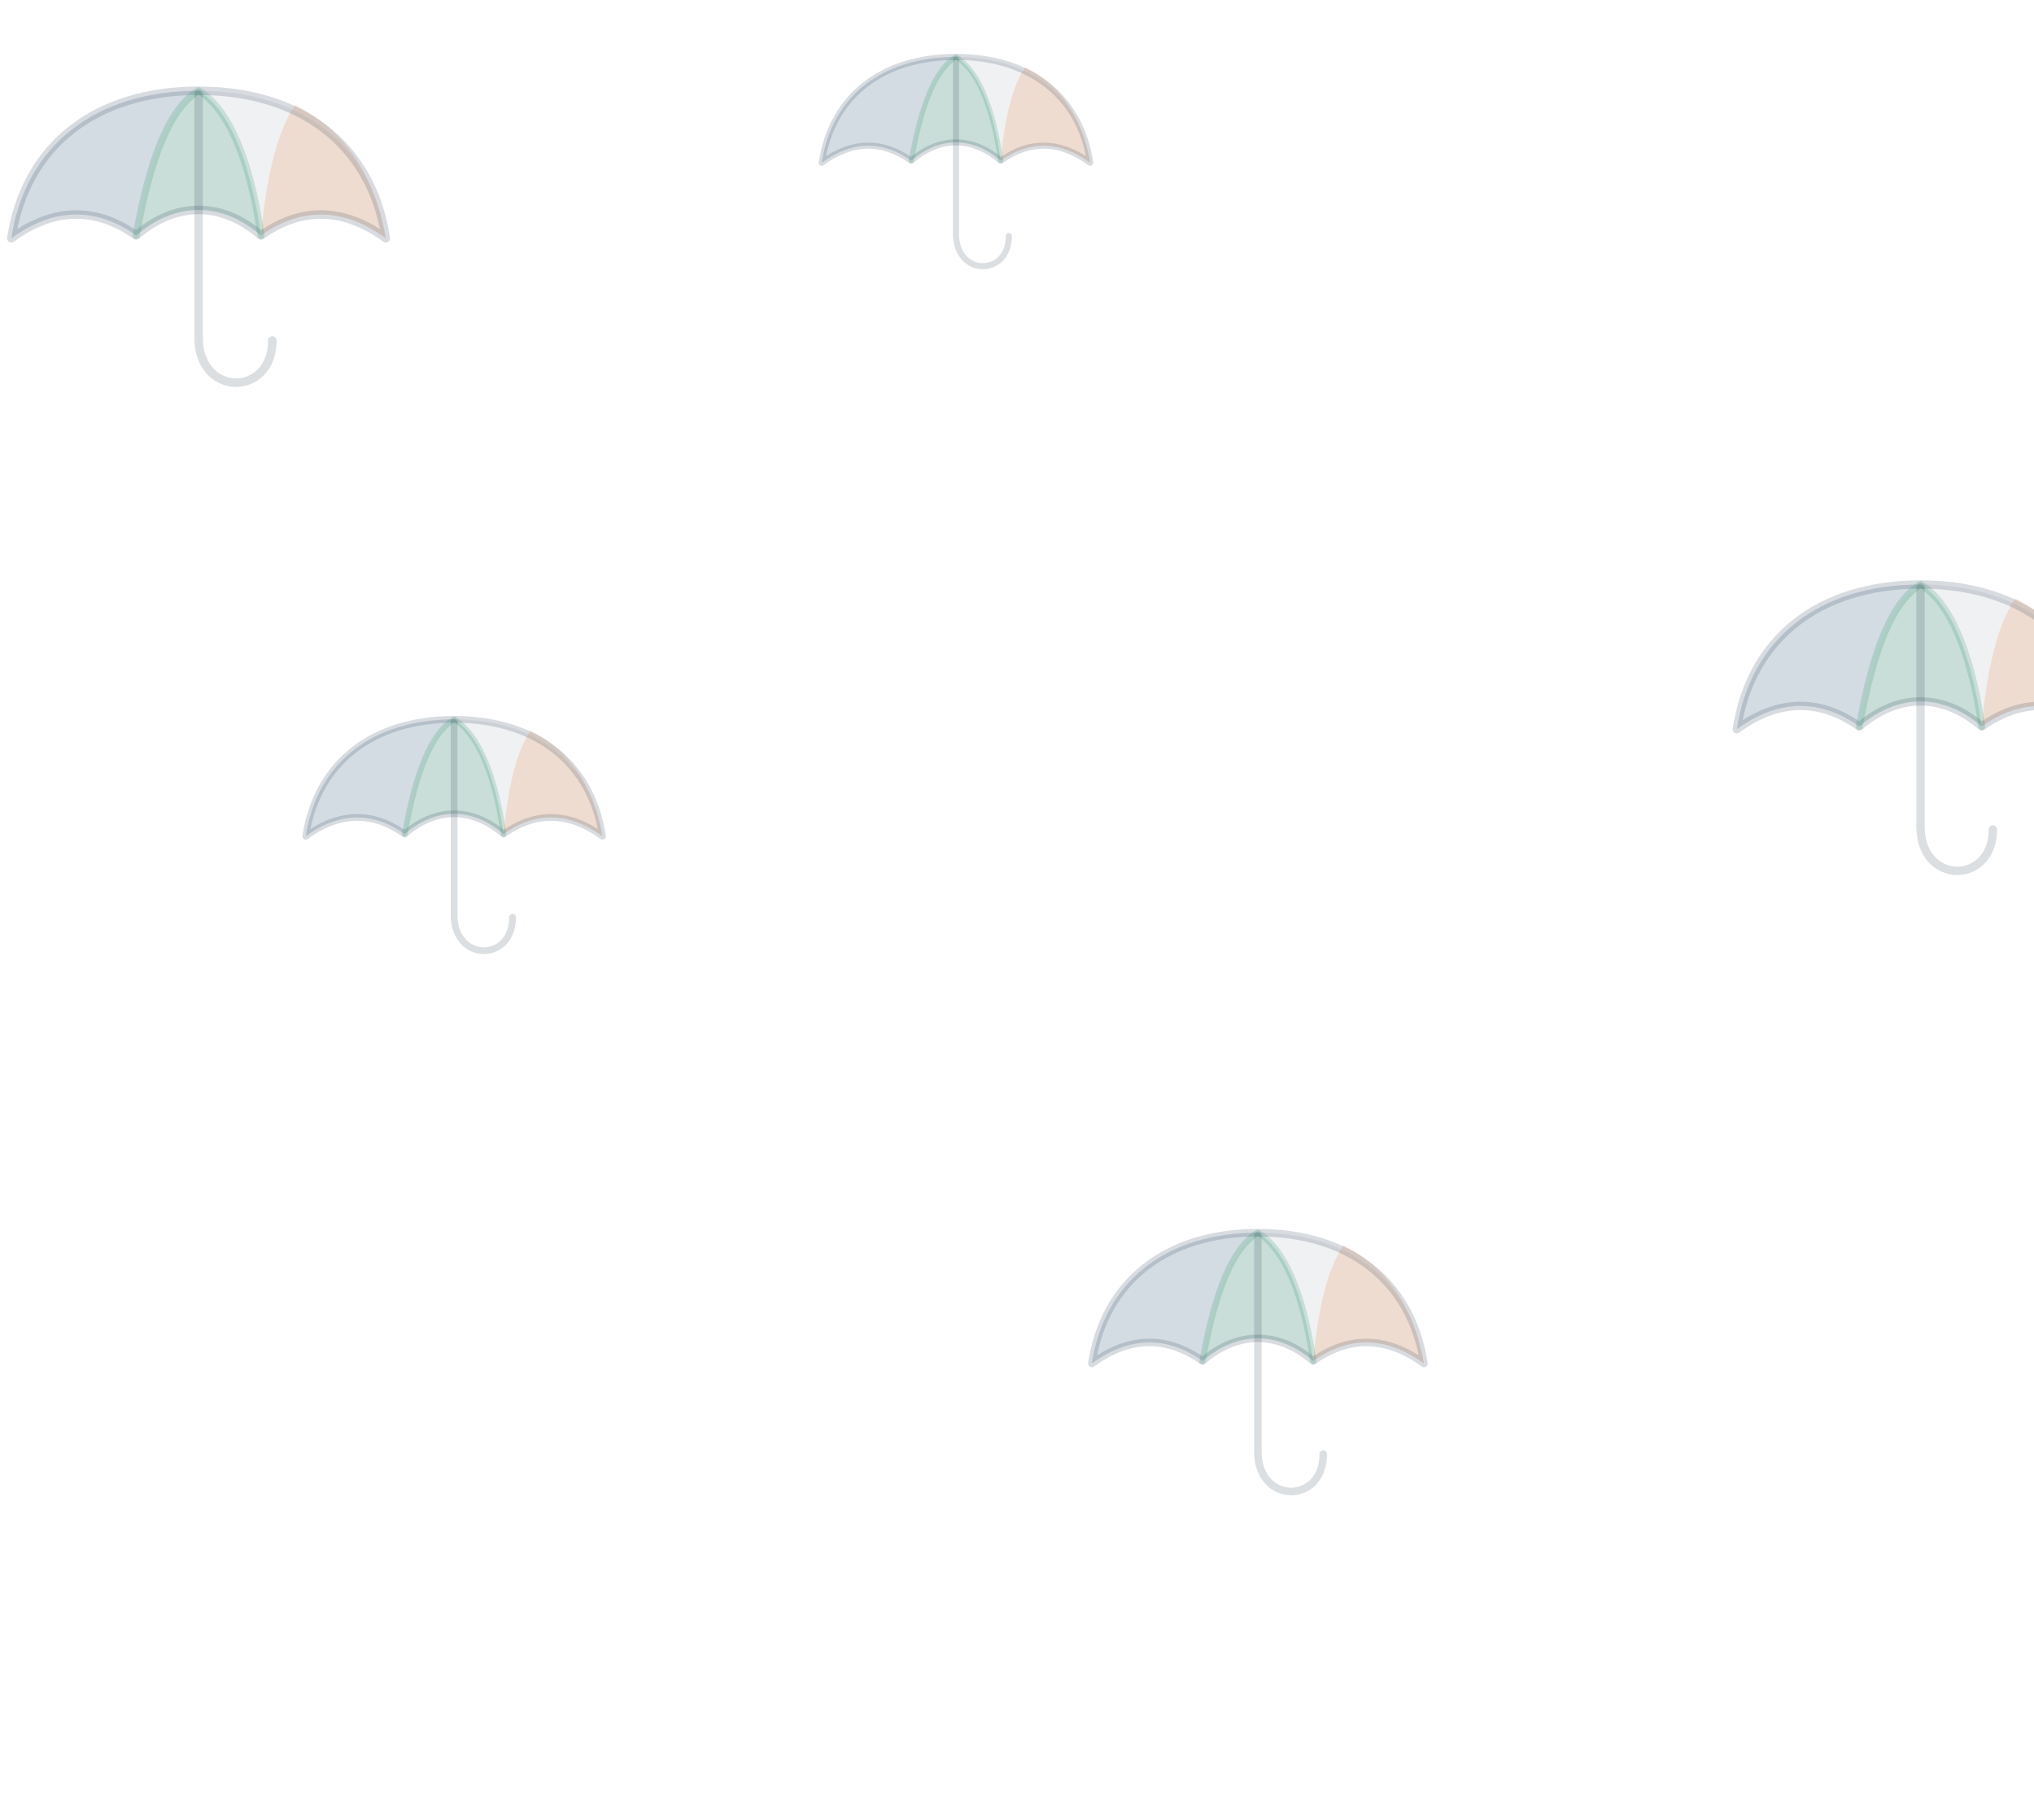
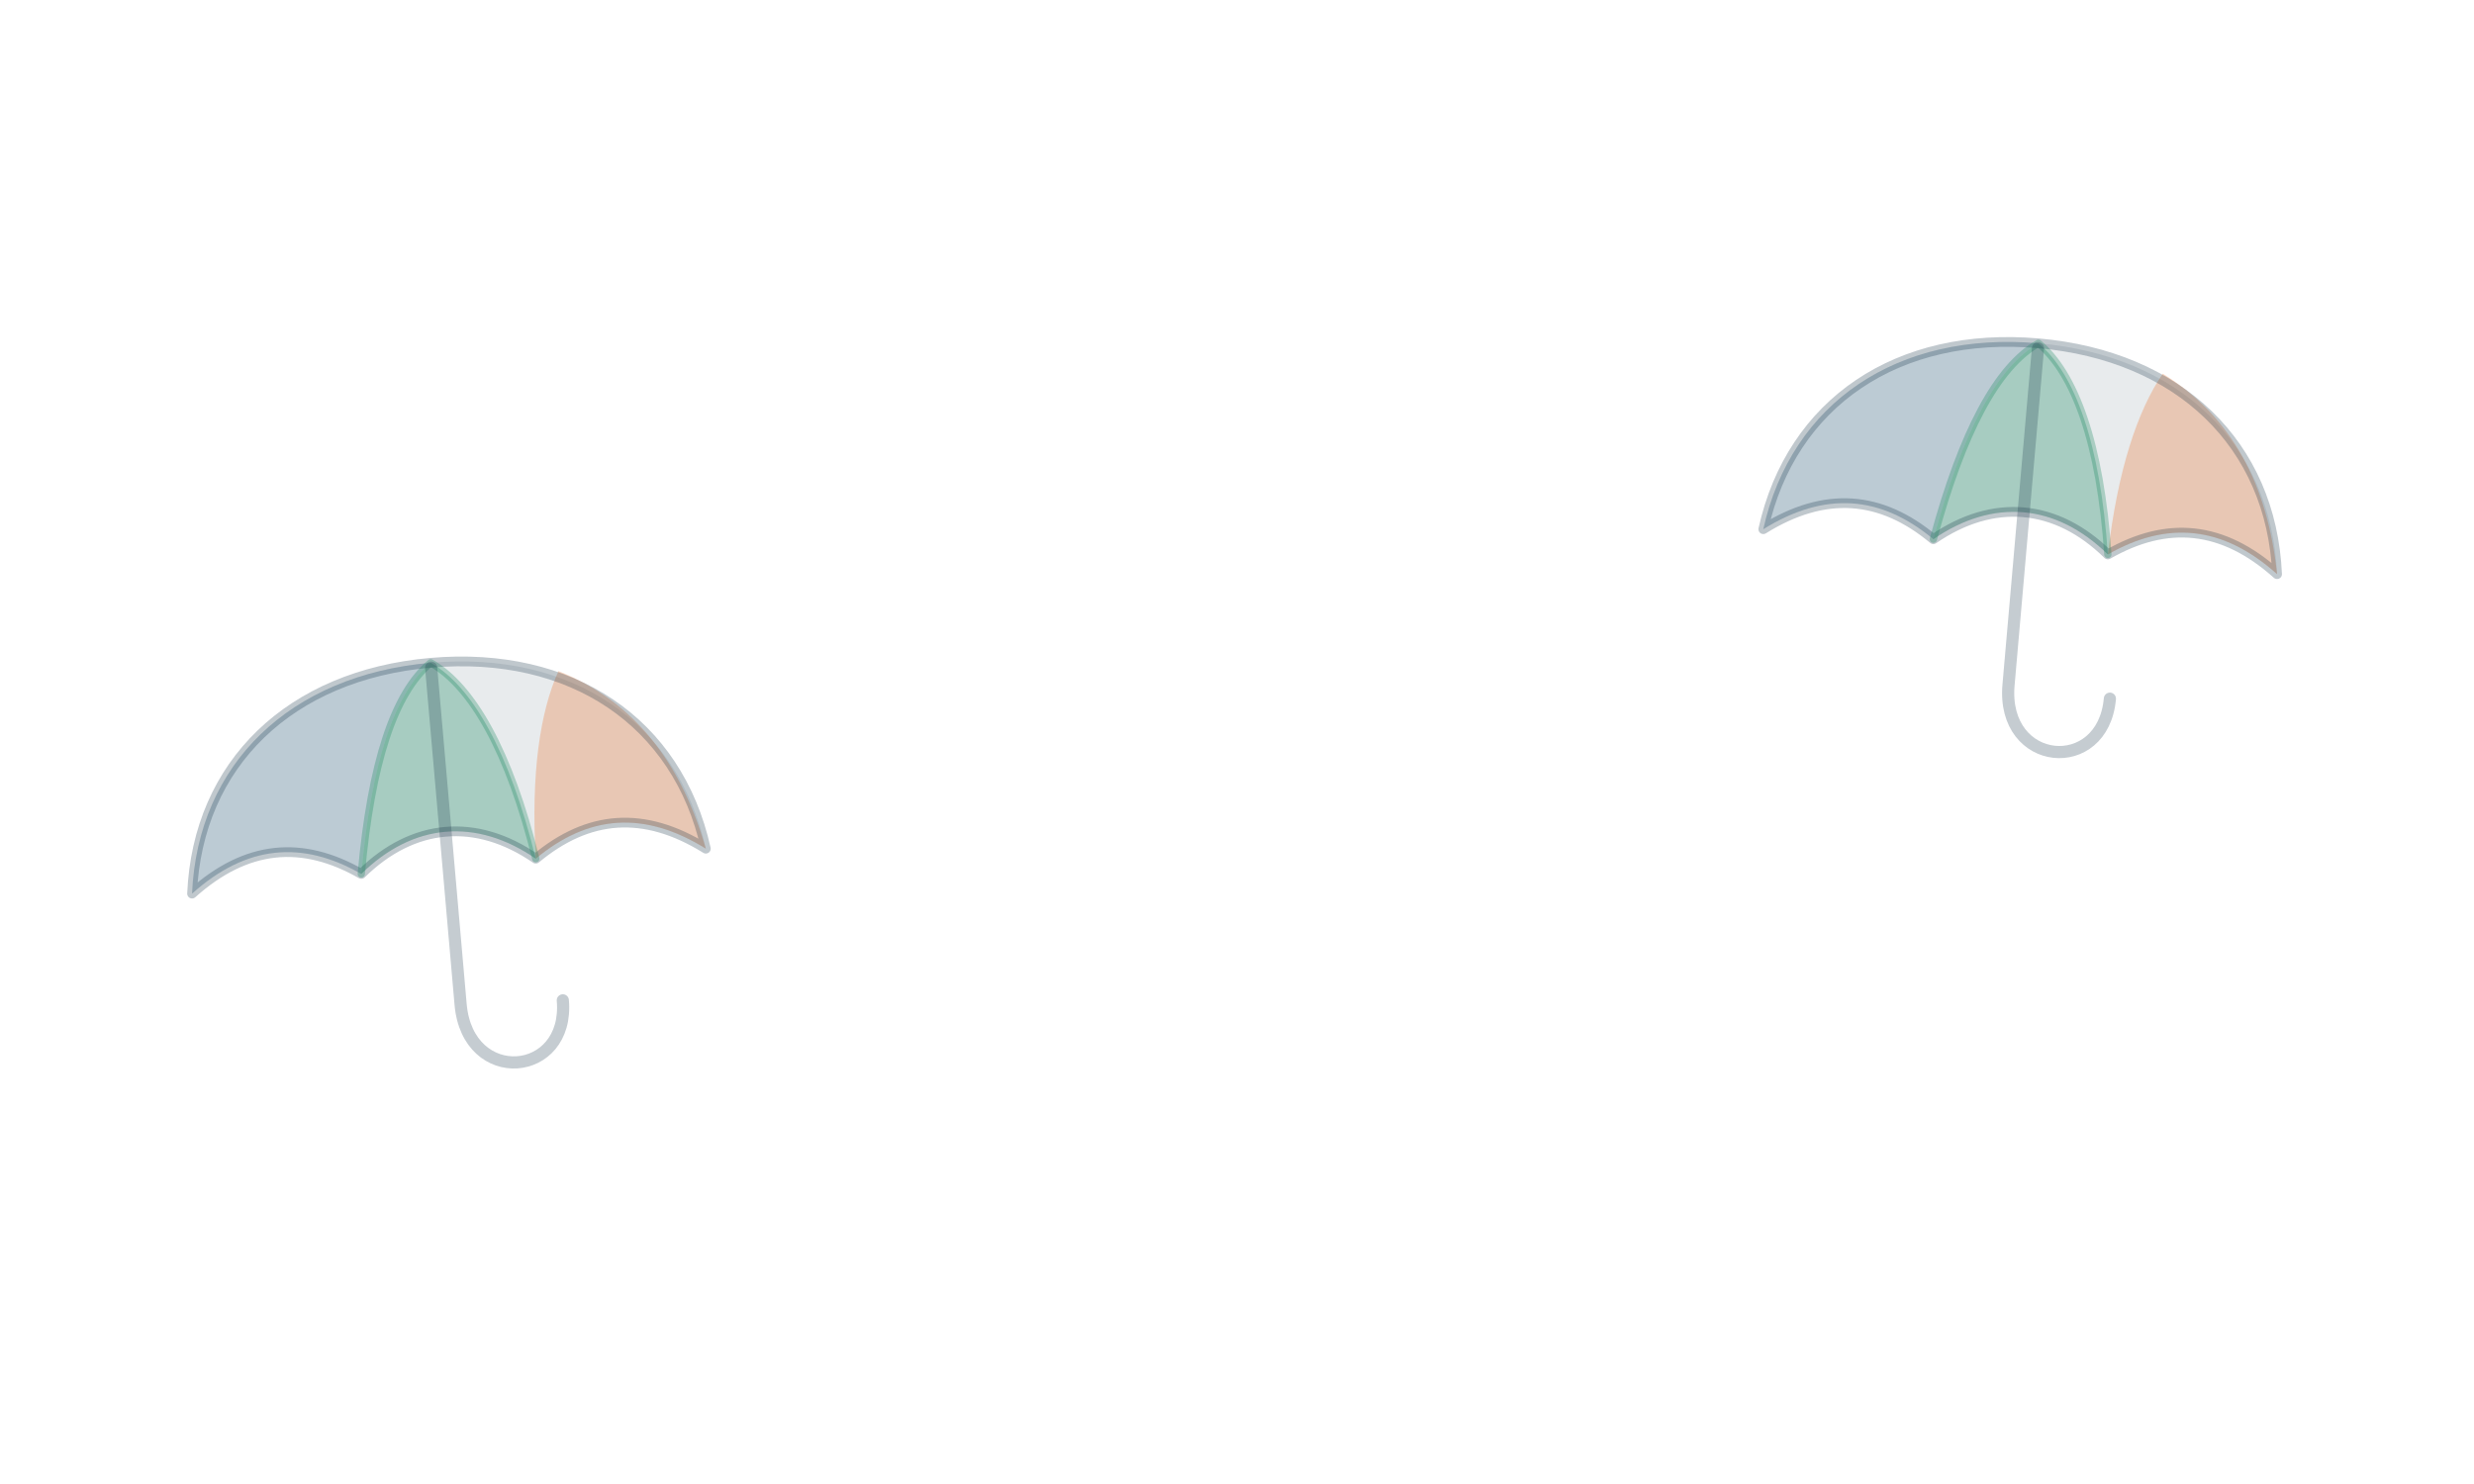
- <svg xmlns="http://www.w3.org/2000/svg" viewBox="0 0 760 680">
+ <svg xmlns="http://www.w3.org/2000/svg" viewBox="0 0 1200 720" preserveAspectRatio="xMidYMid slice">
  <defs>
    <g id="umbrella" stroke-linecap="round" stroke-linejoin="round">
-       <path d="M24 72C29 39 54 20 90 20s61 19 66 52c-15-11-30-11-44-1-14-12-30-12-44 0-14-10-29-10-44 1Z" fill="#173247" opacity=".07" />
-       <path d="M24 72c15-11 30-11 44-1 5-28 12-45 22-51-36 0-61 19-66 52Z" fill="#4a7894" opacity=".17" />
-       <path d="M68 71c14-12 30-12 44 0-4-28-12-45-22-51-10 6-17 23-22 51Z" fill="#16875f" opacity=".18" />
-       <path d="M112 71c14-10 29-10 44 1-4-22-14-38-32-47-6 9-10 24-12 46Z" fill="#e97835" opacity=".18" />
-       <path d="M24 72C29 39 54 20 90 20s61 19 66 52c-15-11-30-11-44-1-14-12-30-12-44 0-14-10-29-10-44 1Z" fill="none" stroke="#173247" stroke-width="3" opacity=".17" />
-       <path d="M68 71c5-28 12-45 22-51 10 6 18 23 22 51" fill="none" stroke="#16875f" stroke-width="2.5" opacity=".18" />
-       <path d="M90 21v86c0 21 26 21 26 1" fill="none" stroke="#173247" stroke-width="3" opacity=".16" />
+       <path d="M18 104C25 51 66 18 124 18s99 33 106 86c-24-18-47-18-70-2-23-19-49-19-72 0-23-16-46-16-70 2Z" fill="#173247" opacity=".1" />
+       <path d="M18 104c24-18 47-18 70-2 8-45 20-73 36-84-58 0-99 33-106 86Z" fill="#4a7894" opacity=".28" />
+       <path d="M88 102c23-19 49-19 72 0-7-45-20-73-36-84-16 11-28 39-36 84Z" fill="#16875f" opacity=".31" />
+       <path d="M160 102c23-16 46-16 70 2-7-36-24-63-54-78-9 16-15 41-16 76Z" fill="#e97835" opacity=".31" />
+       <path d="M18 104C25 51 66 18 124 18s99 33 106 86c-24-18-47-18-70-2-23-19-49-19-72 0-23-16-46-16-70 2Z" fill="none" stroke="#173247" stroke-width="4" opacity=".27" />
+       <path d="M88 102c8-45 20-73 36-84 16 11 29 39 36 84" fill="none" stroke="#16875f" stroke-width="3" opacity=".3" />
+       <path d="M124 20v139c0 34 42 34 42 2" fill="none" stroke="#173247" stroke-width="5" opacity=".25" />
    </g>
  </defs>
-   <use href="#umbrella" x="-20" y="12" transform="scale(1.06)" />
-   <use href="#umbrella" x="380" y="8" transform="scale(.76)" />
-   <use href="#umbrella" x="600" y="190" transform="scale(1.04)" />
-   <use href="#umbrella" x="112" y="300" transform="scale(.84)" />
-   <use href="#umbrella" x="410" y="470" transform="scale(.94)" />
+   <use href="#umbrella" transform="translate(70 300) scale(1.18) rotate(-5 124 90)" />
+   <use href="#umbrella" transform="translate(835 145) scale(1.18) rotate(5 124 90)" />
</svg>
